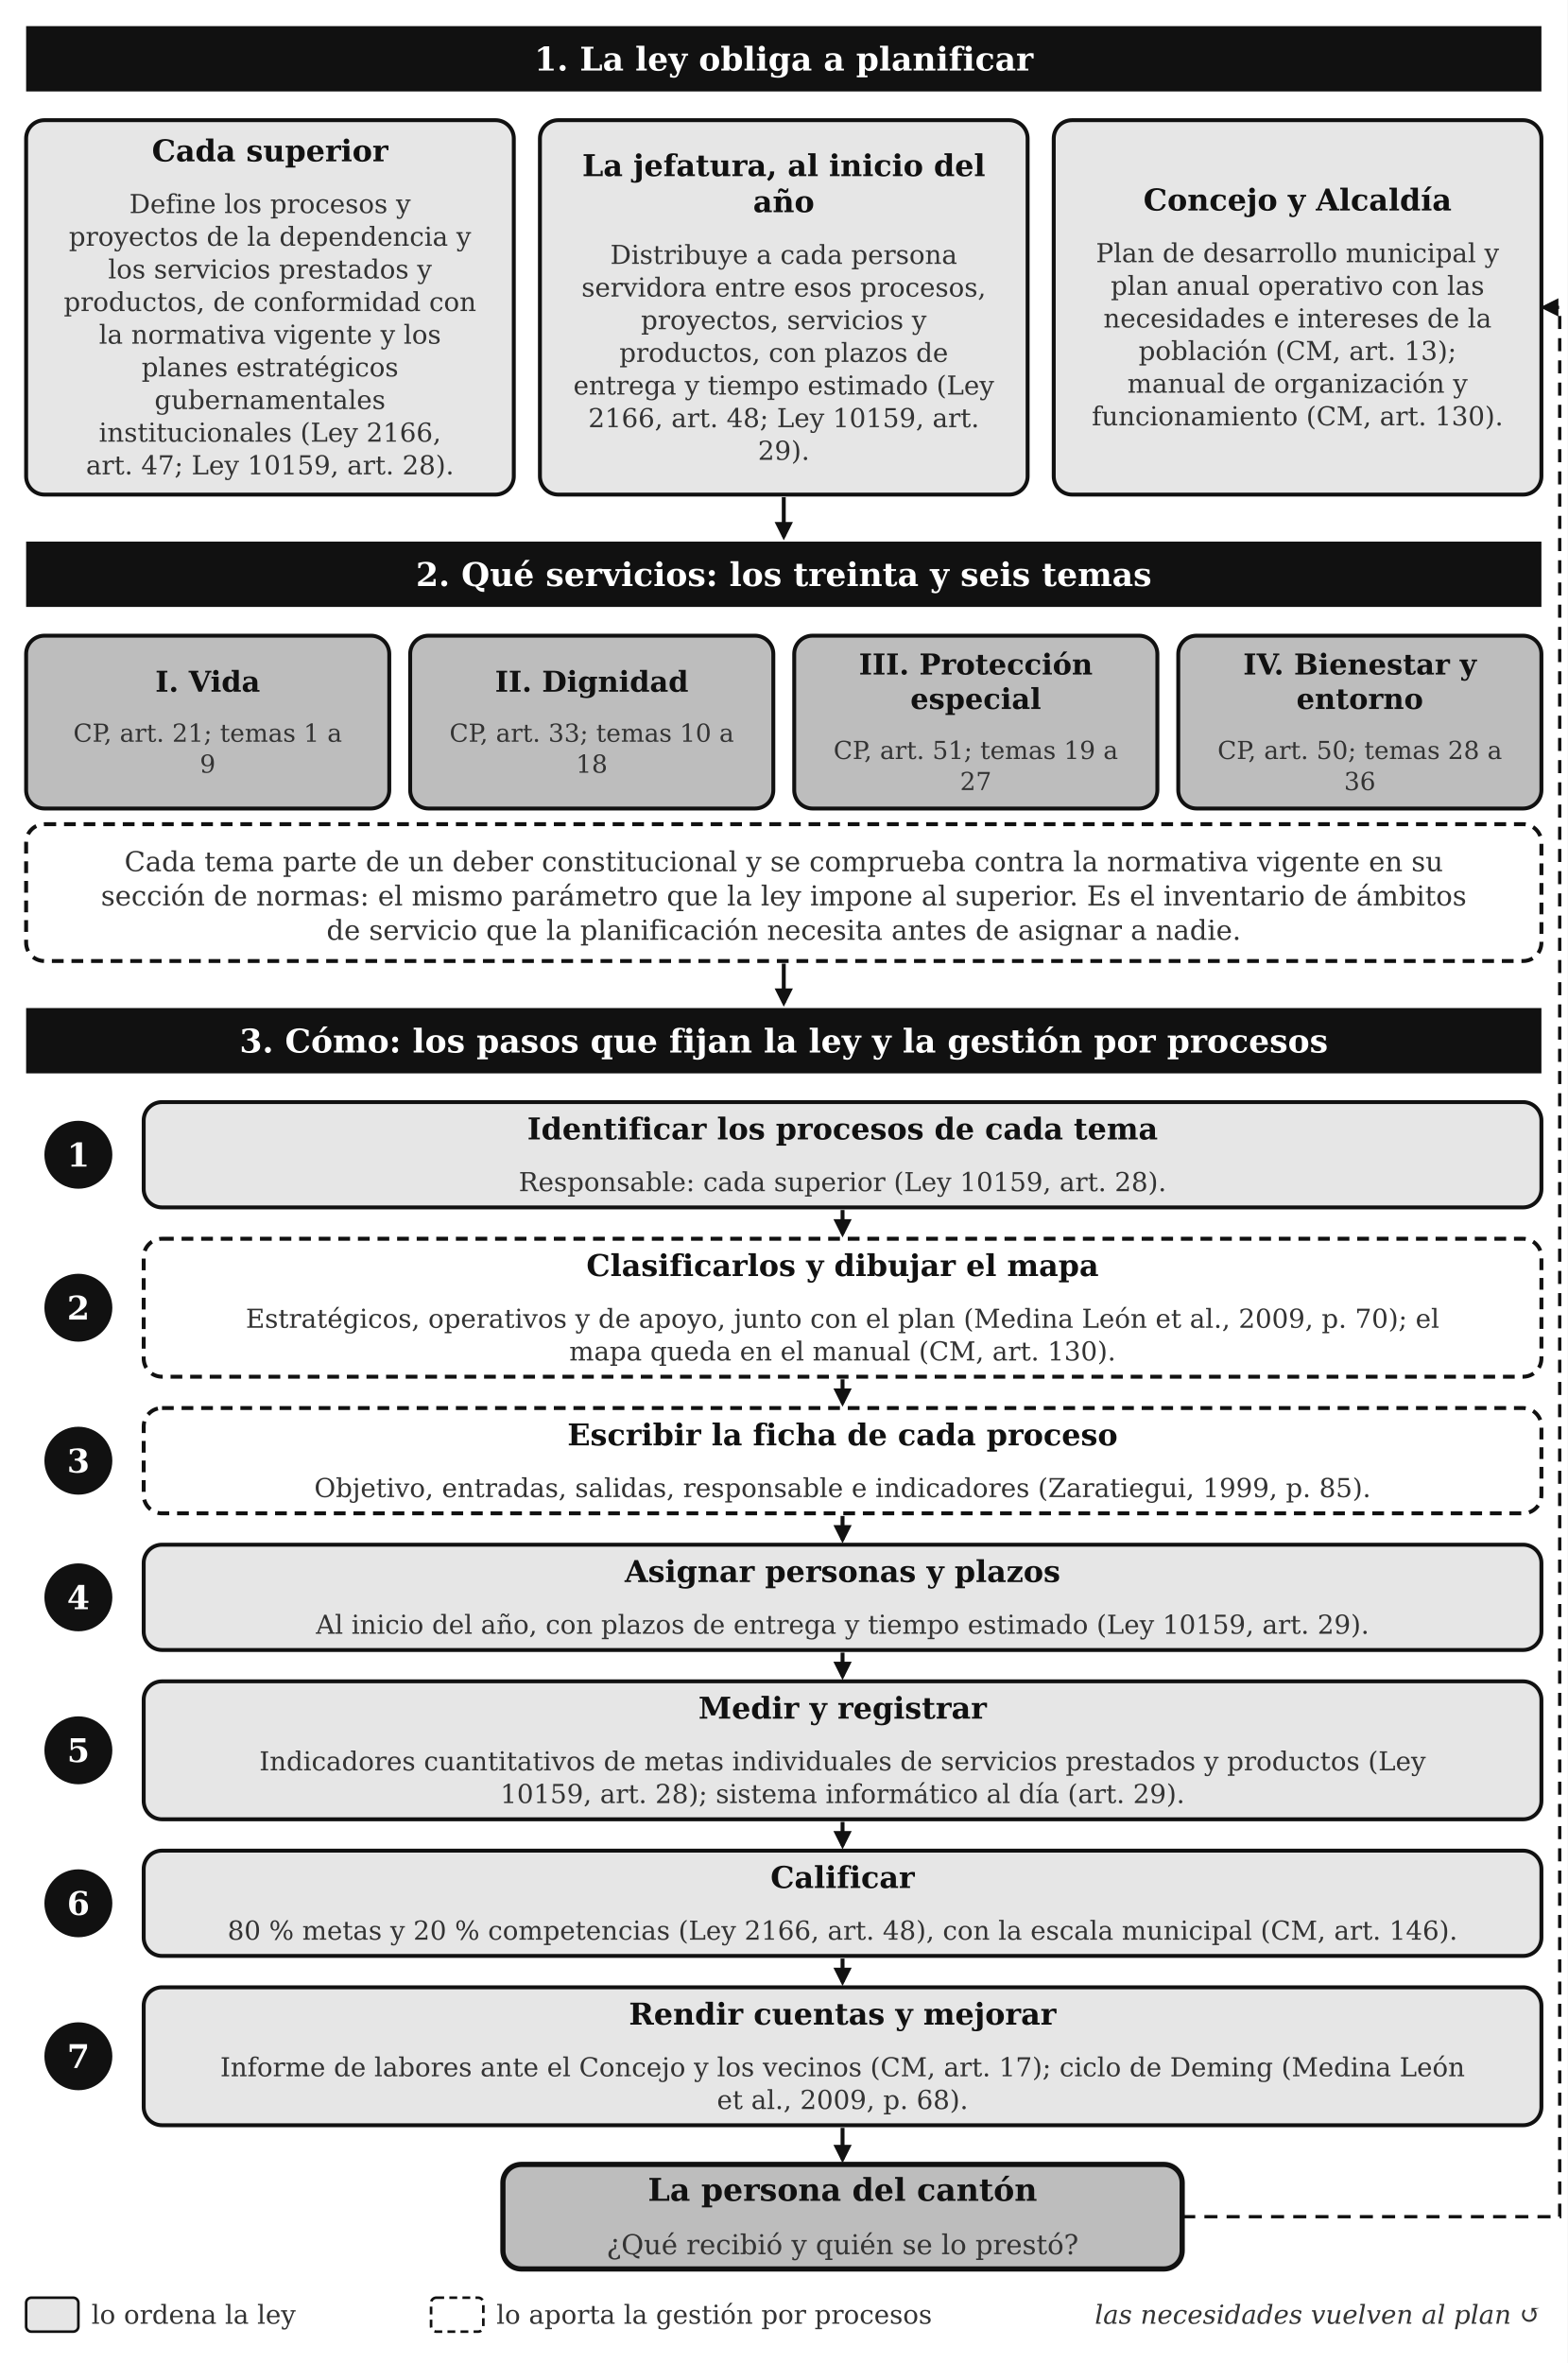
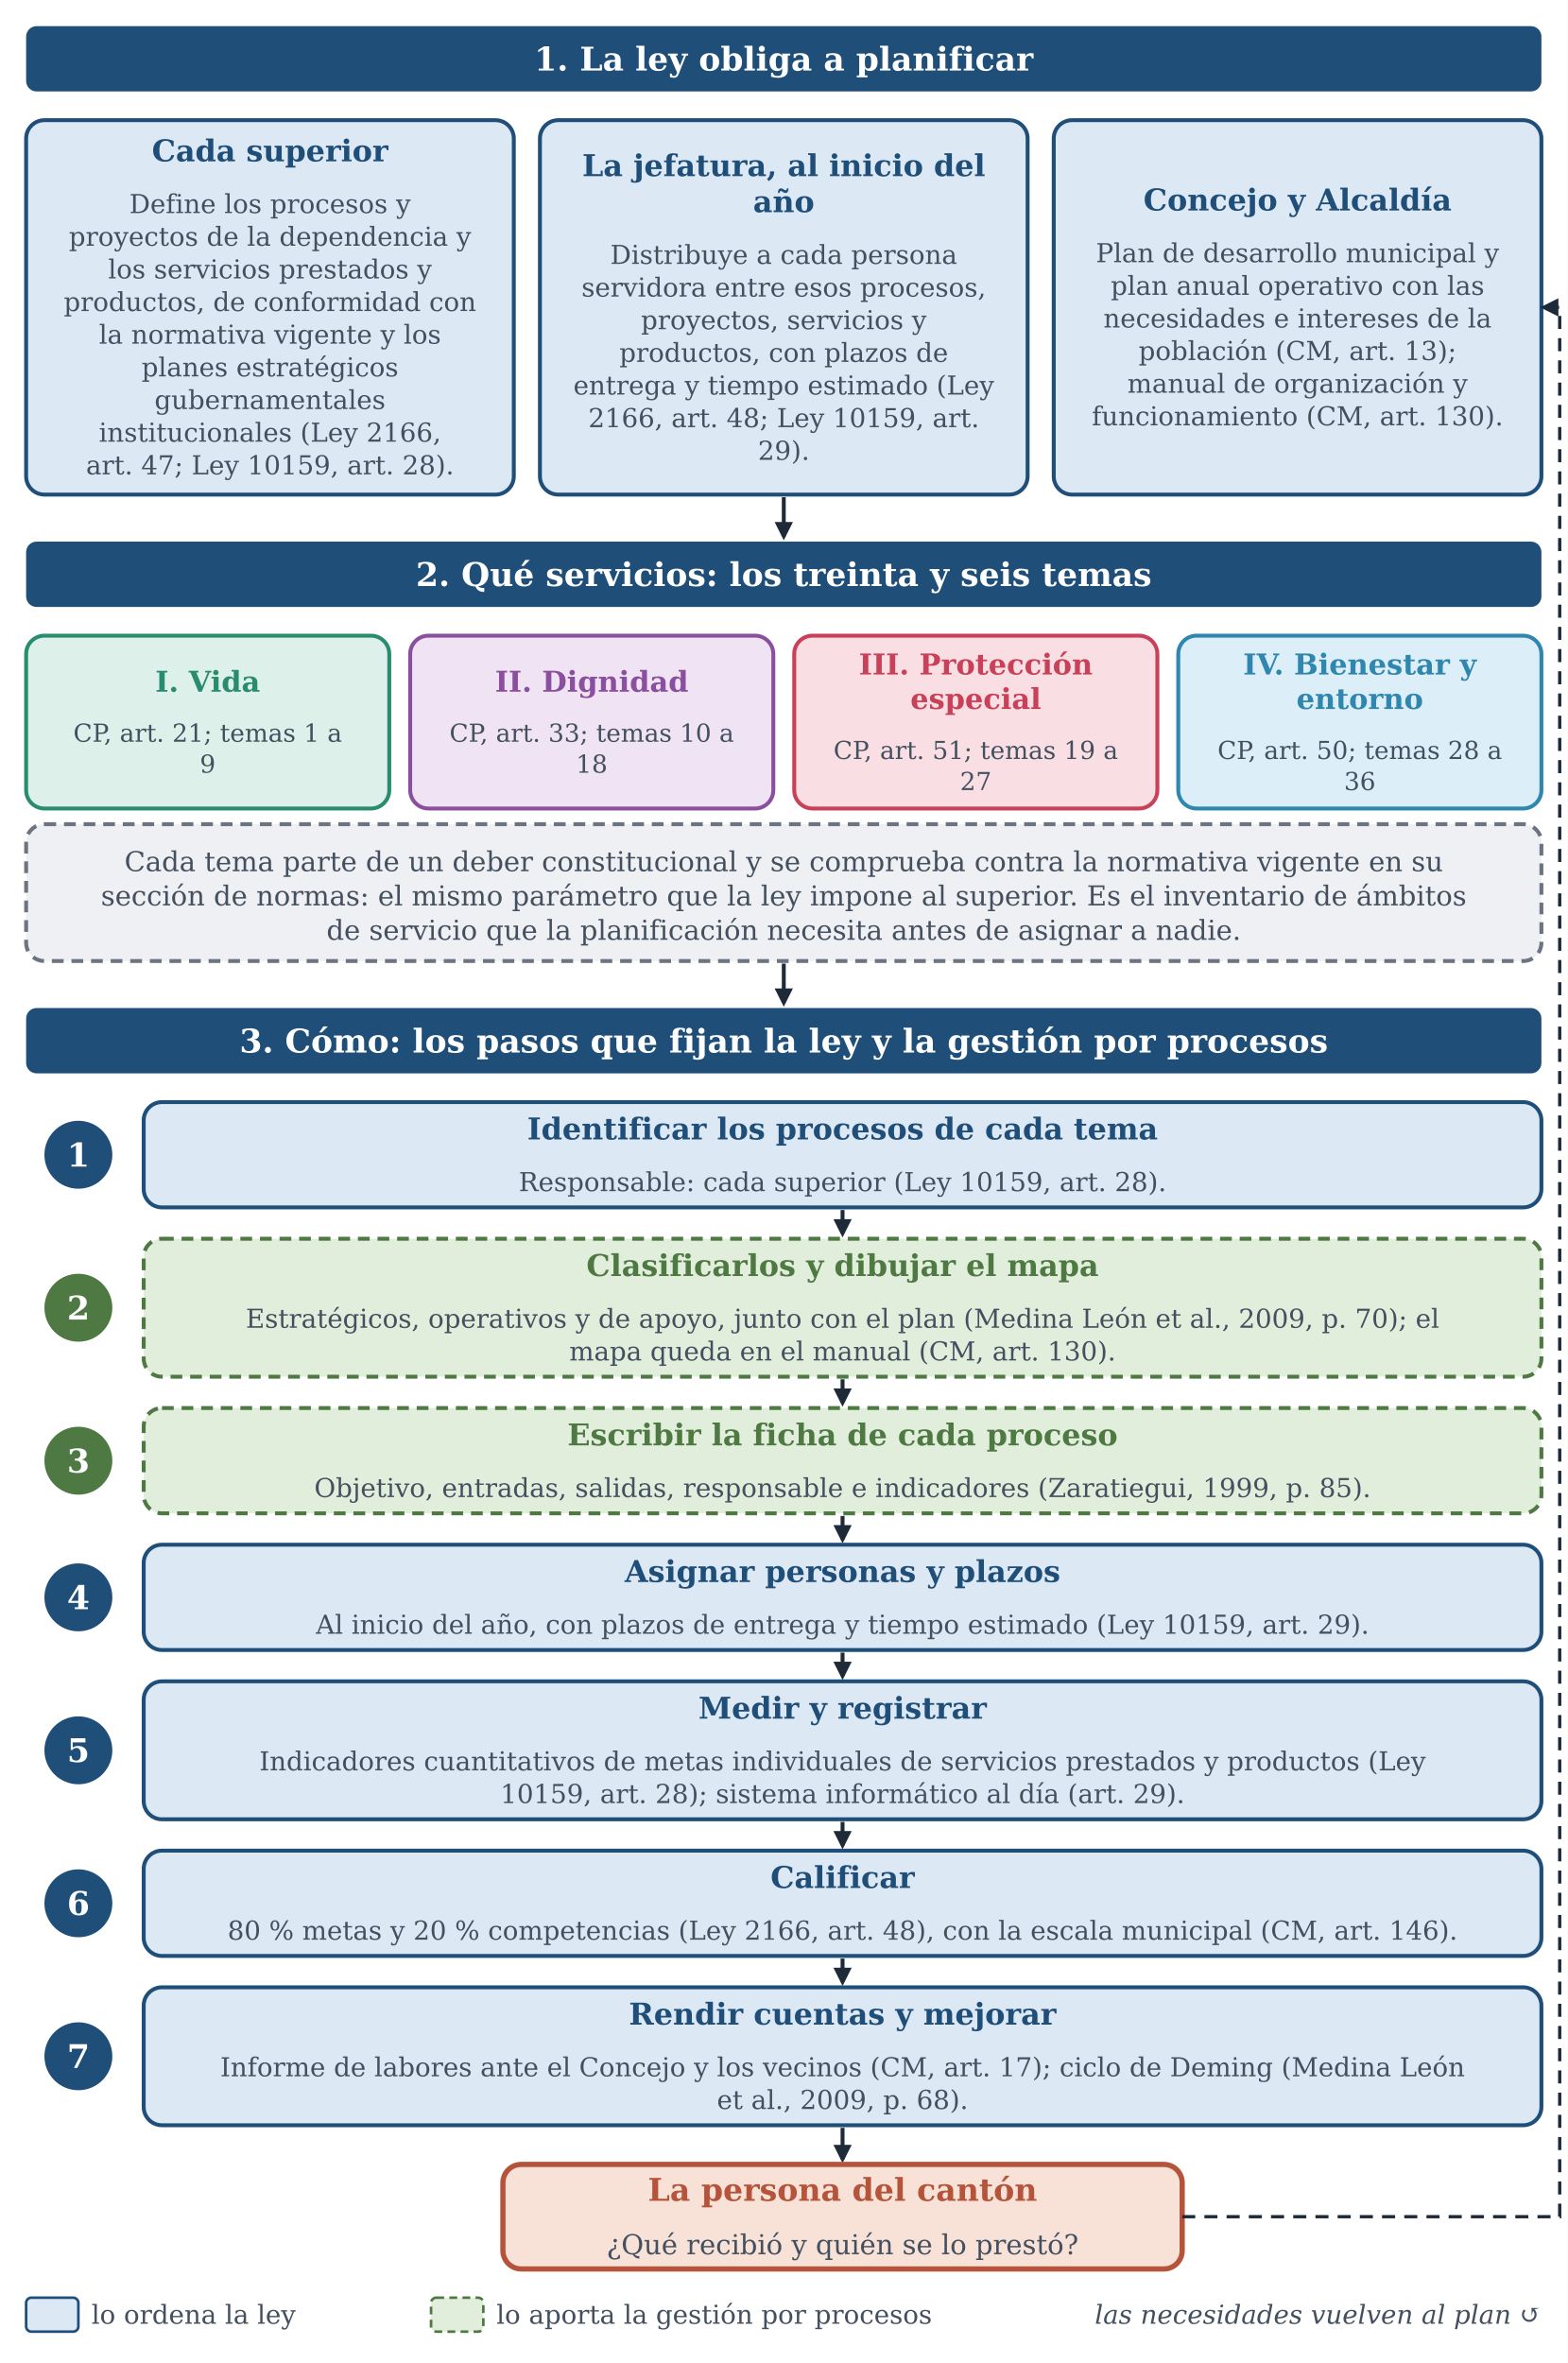
<svg xmlns="http://www.w3.org/2000/svg" width="1200" height="1808.85" viewBox="0 0 1200 1808.85" font-family="DejaVu Serif, serif">
  <defs>
    <marker id="ar" markerWidth="14" markerHeight="14" refX="11" refY="7" orient="auto" markerUnits="userSpaceOnUse">
-       <path d="M0,0 L14,7 L0,14 Z" fill="#111" />
+       <path d="M0,0 L14,7 L0,14 Z" fill="#1E2A38" />
    </marker>
  </defs>
  <rect width="100%" height="100%" fill="white" />
-   <rect x="20" y="20" width="1160" height="50" fill="#111" />
+   <rect x="20" y="20" width="1160" height="50" rx="8" fill="#1F4E79" />
  <text x="600.0" y="54.0" font-size="25" font-weight="bold" font-style="normal" text-anchor="middle" fill="white">1. La ley obliga a planificar</text>
-   <rect x="20.0" y="92" width="373.333" height="286.6" rx="14" fill="#e6e6e6" stroke="#111" stroke-width="3" />
-   <text x="206.7" y="123.5" font-size="23" font-weight="bold" font-style="normal" text-anchor="middle" fill="#111">Cada superior</text>
-   <text x="206.7" y="163.1" font-size="20" font-weight="normal" font-style="normal" text-anchor="middle" fill="#333">Define los procesos y</text>
-   <text x="206.7" y="188.1" font-size="20" font-weight="normal" font-style="normal" text-anchor="middle" fill="#333">proyectos de la dependencia y</text>
-   <text x="206.7" y="213.1" font-size="20" font-weight="normal" font-style="normal" text-anchor="middle" fill="#333">los servicios prestados y</text>
-   <text x="206.7" y="238.1" font-size="20" font-weight="normal" font-style="normal" text-anchor="middle" fill="#333">productos, de conformidad con</text>
-   <text x="206.7" y="263.1" font-size="20" font-weight="normal" font-style="normal" text-anchor="middle" fill="#333">la normativa vigente y los</text>
-   <text x="206.7" y="288.1" font-size="20" font-weight="normal" font-style="normal" text-anchor="middle" fill="#333">planes estratégicos</text>
-   <text x="206.7" y="313.1" font-size="20" font-weight="normal" font-style="normal" text-anchor="middle" fill="#333">gubernamentales</text>
-   <text x="206.7" y="338.1" font-size="20" font-weight="normal" font-style="normal" text-anchor="middle" fill="#333">institucionales (Ley 2166,</text>
-   <text x="206.7" y="363.1" font-size="20" font-weight="normal" font-style="normal" text-anchor="middle" fill="#333">art. 47; Ley 10159, art. 28).</text>
-   <rect x="413.333" y="92" width="373.333" height="286.6" rx="14" fill="#e6e6e6" stroke="#111" stroke-width="3" />
-   <text x="600.0" y="134.8" font-size="23" font-weight="bold" font-style="normal" text-anchor="middle" fill="#111">La jefatura, al inicio del</text>
-   <text x="600.0" y="162.4" font-size="23" font-weight="bold" font-style="normal" text-anchor="middle" fill="#111">año</text>
-   <text x="600.0" y="202.0" font-size="20" font-weight="normal" font-style="normal" text-anchor="middle" fill="#333">Distribuye a cada persona</text>
-   <text x="600.0" y="227.0" font-size="20" font-weight="normal" font-style="normal" text-anchor="middle" fill="#333">servidora entre esos procesos,</text>
-   <text x="600.0" y="252.0" font-size="20" font-weight="normal" font-style="normal" text-anchor="middle" fill="#333">proyectos, servicios y</text>
-   <text x="600.0" y="277.0" font-size="20" font-weight="normal" font-style="normal" text-anchor="middle" fill="#333">productos, con plazos de</text>
-   <text x="600.0" y="302.0" font-size="20" font-weight="normal" font-style="normal" text-anchor="middle" fill="#333">entrega y tiempo estimado (Ley</text>
-   <text x="600.0" y="327.0" font-size="20" font-weight="normal" font-style="normal" text-anchor="middle" fill="#333">2166, art. 48; Ley 10159, art.</text>
-   <text x="600.0" y="352.0" font-size="20" font-weight="normal" font-style="normal" text-anchor="middle" fill="#333">29).</text>
-   <rect x="806.667" y="92" width="373.333" height="286.6" rx="14" fill="#e6e6e6" stroke="#111" stroke-width="3" />
-   <text x="993.3" y="161.1" font-size="23" font-weight="bold" font-style="normal" text-anchor="middle" fill="#111">Concejo y Alcaldía</text>
-   <text x="993.3" y="200.7" font-size="20" font-weight="normal" font-style="normal" text-anchor="middle" fill="#333">Plan de desarrollo municipal y</text>
-   <text x="993.3" y="225.7" font-size="20" font-weight="normal" font-style="normal" text-anchor="middle" fill="#333">plan anual operativo con las</text>
-   <text x="993.3" y="250.7" font-size="20" font-weight="normal" font-style="normal" text-anchor="middle" fill="#333">necesidades e intereses de la</text>
-   <text x="993.3" y="275.6" font-size="20" font-weight="normal" font-style="normal" text-anchor="middle" fill="#333">población (CM, art. 13);</text>
-   <text x="993.3" y="300.6" font-size="20" font-weight="normal" font-style="normal" text-anchor="middle" fill="#333">manual de organización y</text>
-   <text x="993.3" y="325.6" font-size="20" font-weight="normal" font-style="normal" text-anchor="middle" fill="#333">funcionamiento (CM, art. 130).</text>
-   <line x1="600.0" y1="380.6" x2="600.0" y2="410.6" stroke="#111" stroke-width="3" marker-end="url(#ar)" />
-   <rect x="20" y="414.6" width="1160" height="50" fill="#111" />
+   <rect x="20.0" y="92" width="373.333" height="286.6" rx="14" fill="#DCE8F4" stroke="#1F4E79" stroke-width="3" />
+   <text x="206.7" y="123.5" font-size="23" font-weight="bold" font-style="normal" text-anchor="middle" fill="#1F4E79">Cada superior</text>
+   <text x="206.7" y="163.1" font-size="20" font-weight="normal" font-style="normal" text-anchor="middle" fill="#44505F">Define los procesos y</text>
+   <text x="206.7" y="188.1" font-size="20" font-weight="normal" font-style="normal" text-anchor="middle" fill="#44505F">proyectos de la dependencia y</text>
+   <text x="206.7" y="213.1" font-size="20" font-weight="normal" font-style="normal" text-anchor="middle" fill="#44505F">los servicios prestados y</text>
+   <text x="206.7" y="238.1" font-size="20" font-weight="normal" font-style="normal" text-anchor="middle" fill="#44505F">productos, de conformidad con</text>
+   <text x="206.7" y="263.1" font-size="20" font-weight="normal" font-style="normal" text-anchor="middle" fill="#44505F">la normativa vigente y los</text>
+   <text x="206.7" y="288.1" font-size="20" font-weight="normal" font-style="normal" text-anchor="middle" fill="#44505F">planes estratégicos</text>
+   <text x="206.7" y="313.1" font-size="20" font-weight="normal" font-style="normal" text-anchor="middle" fill="#44505F">gubernamentales</text>
+   <text x="206.7" y="338.1" font-size="20" font-weight="normal" font-style="normal" text-anchor="middle" fill="#44505F">institucionales (Ley 2166,</text>
+   <text x="206.7" y="363.1" font-size="20" font-weight="normal" font-style="normal" text-anchor="middle" fill="#44505F">art. 47; Ley 10159, art. 28).</text>
+   <rect x="413.333" y="92" width="373.333" height="286.6" rx="14" fill="#DCE8F4" stroke="#1F4E79" stroke-width="3" />
+   <text x="600.0" y="134.8" font-size="23" font-weight="bold" font-style="normal" text-anchor="middle" fill="#1F4E79">La jefatura, al inicio del</text>
+   <text x="600.0" y="162.4" font-size="23" font-weight="bold" font-style="normal" text-anchor="middle" fill="#1F4E79">año</text>
+   <text x="600.0" y="202.0" font-size="20" font-weight="normal" font-style="normal" text-anchor="middle" fill="#44505F">Distribuye a cada persona</text>
+   <text x="600.0" y="227.0" font-size="20" font-weight="normal" font-style="normal" text-anchor="middle" fill="#44505F">servidora entre esos procesos,</text>
+   <text x="600.0" y="252.0" font-size="20" font-weight="normal" font-style="normal" text-anchor="middle" fill="#44505F">proyectos, servicios y</text>
+   <text x="600.0" y="277.0" font-size="20" font-weight="normal" font-style="normal" text-anchor="middle" fill="#44505F">productos, con plazos de</text>
+   <text x="600.0" y="302.0" font-size="20" font-weight="normal" font-style="normal" text-anchor="middle" fill="#44505F">entrega y tiempo estimado (Ley</text>
+   <text x="600.0" y="327.0" font-size="20" font-weight="normal" font-style="normal" text-anchor="middle" fill="#44505F">2166, art. 48; Ley 10159, art.</text>
+   <text x="600.0" y="352.0" font-size="20" font-weight="normal" font-style="normal" text-anchor="middle" fill="#44505F">29).</text>
+   <rect x="806.667" y="92" width="373.333" height="286.6" rx="14" fill="#DCE8F4" stroke="#1F4E79" stroke-width="3" />
+   <text x="993.3" y="161.1" font-size="23" font-weight="bold" font-style="normal" text-anchor="middle" fill="#1F4E79">Concejo y Alcaldía</text>
+   <text x="993.3" y="200.7" font-size="20" font-weight="normal" font-style="normal" text-anchor="middle" fill="#44505F">Plan de desarrollo municipal y</text>
+   <text x="993.3" y="225.7" font-size="20" font-weight="normal" font-style="normal" text-anchor="middle" fill="#44505F">plan anual operativo con las</text>
+   <text x="993.3" y="250.7" font-size="20" font-weight="normal" font-style="normal" text-anchor="middle" fill="#44505F">necesidades e intereses de la</text>
+   <text x="993.3" y="275.6" font-size="20" font-weight="normal" font-style="normal" text-anchor="middle" fill="#44505F">población (CM, art. 13);</text>
+   <text x="993.3" y="300.6" font-size="20" font-weight="normal" font-style="normal" text-anchor="middle" fill="#44505F">manual de organización y</text>
+   <text x="993.3" y="325.6" font-size="20" font-weight="normal" font-style="normal" text-anchor="middle" fill="#44505F">funcionamiento (CM, art. 130).</text>
+   <line x1="600.0" y1="380.6" x2="600.0" y2="410.6" stroke="#1E2A38" stroke-width="3" marker-end="url(#ar)" />
+   <rect x="20" y="414.6" width="1160" height="50" rx="8" fill="#1F4E79" />
  <text x="600.0" y="448.6" font-size="25" font-weight="bold" font-style="normal" text-anchor="middle" fill="white">2. Qué servicios: los treinta y seis temas</text>
-   <rect x="20.0" y="486.6" width="278.0" height="132.3" rx="14" fill="#bdbdbd" stroke="#111" stroke-width="3" />
-   <text x="159.0" y="529.5" font-size="22" font-weight="bold" font-style="normal" text-anchor="middle" fill="#111">I. Vida</text>
-   <text x="159.0" y="567.8" font-size="19" font-weight="normal" font-style="normal" text-anchor="middle" fill="#333">CP, art. 21; temas 1 a</text>
-   <text x="159.0" y="591.5" font-size="19" font-weight="normal" font-style="normal" text-anchor="middle" fill="#333">9</text>
-   <rect x="314.0" y="486.6" width="278.0" height="132.3" rx="14" fill="#bdbdbd" stroke="#111" stroke-width="3" />
-   <text x="453.0" y="529.5" font-size="22" font-weight="bold" font-style="normal" text-anchor="middle" fill="#111">II. Dignidad</text>
-   <text x="453.0" y="567.8" font-size="19" font-weight="normal" font-style="normal" text-anchor="middle" fill="#333">CP, art. 33; temas 10 a</text>
-   <text x="453.0" y="591.5" font-size="19" font-weight="normal" font-style="normal" text-anchor="middle" fill="#333">18</text>
-   <rect x="608.0" y="486.6" width="278.0" height="132.3" rx="14" fill="#bdbdbd" stroke="#111" stroke-width="3" />
-   <text x="747.0" y="516.3" font-size="22" font-weight="bold" font-style="normal" text-anchor="middle" fill="#111">III. Protección</text>
-   <text x="747.0" y="542.7" font-size="22" font-weight="bold" font-style="normal" text-anchor="middle" fill="#111">especial</text>
-   <text x="747.0" y="581.0" font-size="19" font-weight="normal" font-style="normal" text-anchor="middle" fill="#333">CP, art. 51; temas 19 a</text>
-   <text x="747.0" y="604.8" font-size="19" font-weight="normal" font-style="normal" text-anchor="middle" fill="#333">27</text>
-   <rect x="902.0" y="486.6" width="278.0" height="132.3" rx="14" fill="#bdbdbd" stroke="#111" stroke-width="3" />
-   <text x="1041.0" y="516.3" font-size="22" font-weight="bold" font-style="normal" text-anchor="middle" fill="#111">IV. Bienestar y</text>
-   <text x="1041.0" y="542.7" font-size="22" font-weight="bold" font-style="normal" text-anchor="middle" fill="#111">entorno</text>
-   <text x="1041.0" y="581.0" font-size="19" font-weight="normal" font-style="normal" text-anchor="middle" fill="#333">CP, art. 50; temas 28 a</text>
-   <text x="1041.0" y="604.8" font-size="19" font-weight="normal" font-style="normal" text-anchor="middle" fill="#333">36</text>
-   <rect x="20" y="630.9" width="1160" height="104.75" rx="14" fill="white" stroke="#111" stroke-width="3" stroke-dasharray="9,6" />
-   <text x="600.0" y="666.9" font-size="21" font-weight="normal" font-style="normal" text-anchor="middle" fill="#333">Cada tema parte de un deber constitucional y se comprueba contra la normativa vigente en su</text>
-   <text x="600.0" y="693.1" font-size="21" font-weight="normal" font-style="normal" text-anchor="middle" fill="#333">sección de normas: el mismo parámetro que la ley impone al superior. Es el inventario de ámbitos</text>
-   <text x="600.0" y="719.4" font-size="21" font-weight="normal" font-style="normal" text-anchor="middle" fill="#333">de servicio que la planificación necesita antes de asignar a nadie.</text>
-   <line x1="600.0" y1="737.65" x2="600.0" y2="767.65" stroke="#111" stroke-width="3" marker-end="url(#ar)" />
-   <rect x="20" y="771.65" width="1160" height="50" fill="#111" />
+   <rect x="20.0" y="486.6" width="278.0" height="132.3" rx="14" fill="#DDF1EA" stroke="#2A8C6E" stroke-width="3" />
+   <text x="159.0" y="529.5" font-size="22" font-weight="bold" font-style="normal" text-anchor="middle" fill="#2A8C6E">I. Vida</text>
+   <text x="159.0" y="567.8" font-size="19" font-weight="normal" font-style="normal" text-anchor="middle" fill="#44505F">CP, art. 21; temas 1 a</text>
+   <text x="159.0" y="591.5" font-size="19" font-weight="normal" font-style="normal" text-anchor="middle" fill="#44505F">9</text>
+   <rect x="314.0" y="486.6" width="278.0" height="132.3" rx="14" fill="#EFE3F4" stroke="#8A4F9E" stroke-width="3" />
+   <text x="453.0" y="529.5" font-size="22" font-weight="bold" font-style="normal" text-anchor="middle" fill="#8A4F9E">II. Dignidad</text>
+   <text x="453.0" y="567.8" font-size="19" font-weight="normal" font-style="normal" text-anchor="middle" fill="#44505F">CP, art. 33; temas 10 a</text>
+   <text x="453.0" y="591.5" font-size="19" font-weight="normal" font-style="normal" text-anchor="middle" fill="#44505F">18</text>
+   <rect x="608.0" y="486.6" width="278.0" height="132.3" rx="14" fill="#F9DFE4" stroke="#C94158" stroke-width="3" />
+   <text x="747.0" y="516.3" font-size="22" font-weight="bold" font-style="normal" text-anchor="middle" fill="#C94158">III. Protección</text>
+   <text x="747.0" y="542.7" font-size="22" font-weight="bold" font-style="normal" text-anchor="middle" fill="#C94158">especial</text>
+   <text x="747.0" y="581.0" font-size="19" font-weight="normal" font-style="normal" text-anchor="middle" fill="#44505F">CP, art. 51; temas 19 a</text>
+   <text x="747.0" y="604.8" font-size="19" font-weight="normal" font-style="normal" text-anchor="middle" fill="#44505F">27</text>
+   <rect x="902.0" y="486.6" width="278.0" height="132.3" rx="14" fill="#DCEEF7" stroke="#2F86AE" stroke-width="3" />
+   <text x="1041.0" y="516.3" font-size="22" font-weight="bold" font-style="normal" text-anchor="middle" fill="#2F86AE">IV. Bienestar y</text>
+   <text x="1041.0" y="542.7" font-size="22" font-weight="bold" font-style="normal" text-anchor="middle" fill="#2F86AE">entorno</text>
+   <text x="1041.0" y="581.0" font-size="19" font-weight="normal" font-style="normal" text-anchor="middle" fill="#44505F">CP, art. 50; temas 28 a</text>
+   <text x="1041.0" y="604.8" font-size="19" font-weight="normal" font-style="normal" text-anchor="middle" fill="#44505F">36</text>
+   <rect x="20" y="630.9" width="1160" height="104.75" rx="14" fill="#EEF0F3" stroke="#6B7480" stroke-width="3" stroke-dasharray="9,6" />
+   <text x="600.0" y="666.9" font-size="21" font-weight="normal" font-style="normal" text-anchor="middle" fill="#44505F">Cada tema parte de un deber constitucional y se comprueba contra la normativa vigente en su</text>
+   <text x="600.0" y="693.1" font-size="21" font-weight="normal" font-style="normal" text-anchor="middle" fill="#44505F">sección de normas: el mismo parámetro que la ley impone al superior. Es el inventario de ámbitos</text>
+   <text x="600.0" y="719.4" font-size="21" font-weight="normal" font-style="normal" text-anchor="middle" fill="#44505F">de servicio que la planificación necesita antes de asignar a nadie.</text>
+   <line x1="600.0" y1="737.65" x2="600.0" y2="767.65" stroke="#1E2A38" stroke-width="3" marker-end="url(#ar)" />
+   <rect x="20" y="771.65" width="1160" height="50" rx="8" fill="#1F4E79" />
  <text x="600.0" y="805.7" font-size="25" font-weight="bold" font-style="normal" text-anchor="middle" fill="white">3. Cómo: los pasos que fijan la ley y la gestión por procesos</text>
-   <circle cx="60" cy="883.95" r="26" fill="#111" />
+   <circle cx="60" cy="883.95" r="26" fill="#1F4E79" />
  <text x="60.0" y="893.0" font-size="25" font-weight="bold" font-style="normal" text-anchor="middle" fill="white">1</text>
-   <rect x="110" y="843.65" width="1070" height="80.6" rx="14" fill="#e6e6e6" stroke="#111" stroke-width="3" />
-   <text x="645.0" y="872.2" font-size="23" font-weight="bold" font-style="normal" text-anchor="middle" fill="#111">Identificar los procesos de cada tema</text>
-   <text x="645.0" y="911.8" font-size="20" font-weight="normal" font-style="normal" text-anchor="middle" fill="#333">Responsable: cada superior (Ley 10159, art. 28).</text>
-   <line x1="645.0" y1="926.25" x2="645.0" y2="944.25" stroke="#111" stroke-width="3" marker-end="url(#ar)" />
-   <circle cx="60" cy="1001.05" r="26" fill="#111" />
+   <rect x="110" y="843.65" width="1070" height="80.6" rx="14" fill="#DCE8F4" stroke="#1F4E79" stroke-width="3" />
+   <text x="645.0" y="872.2" font-size="23" font-weight="bold" font-style="normal" text-anchor="middle" fill="#1F4E79">Identificar los procesos de cada tema</text>
+   <text x="645.0" y="911.8" font-size="20" font-weight="normal" font-style="normal" text-anchor="middle" fill="#44505F">Responsable: cada superior (Ley 10159, art. 28).</text>
+   <line x1="645.0" y1="926.25" x2="645.0" y2="944.25" stroke="#1E2A38" stroke-width="3" marker-end="url(#ar)" />
+   <circle cx="60" cy="1001.05" r="26" fill="#4F7942" />
  <text x="60.0" y="1010.1" font-size="25" font-weight="bold" font-style="normal" text-anchor="middle" fill="white">2</text>
-   <rect x="110" y="948.25" width="1070" height="105.6" rx="14" fill="white" stroke="#111" stroke-width="3" stroke-dasharray="9,6" />
-   <text x="645.0" y="976.8" font-size="23" font-weight="bold" font-style="normal" text-anchor="middle" fill="#111">Clasificarlos y dibujar el mapa</text>
-   <text x="645.0" y="1016.4" font-size="20" font-weight="normal" font-style="normal" text-anchor="middle" fill="#333">Estratégicos, operativos y de apoyo, junto con el plan (Medina León et al., 2009, p. 70); el</text>
-   <text x="645.0" y="1041.4" font-size="20" font-weight="normal" font-style="normal" text-anchor="middle" fill="#333">mapa queda en el manual (CM, art. 130).</text>
-   <line x1="645.0" y1="1055.85" x2="645.0" y2="1073.85" stroke="#111" stroke-width="3" marker-end="url(#ar)" />
-   <circle cx="60" cy="1118.15" r="26" fill="#111" />
+   <rect x="110" y="948.25" width="1070" height="105.6" rx="14" fill="#E2EEDC" stroke="#4F7942" stroke-width="3" stroke-dasharray="9,6" />
+   <text x="645.0" y="976.8" font-size="23" font-weight="bold" font-style="normal" text-anchor="middle" fill="#4F7942">Clasificarlos y dibujar el mapa</text>
+   <text x="645.0" y="1016.4" font-size="20" font-weight="normal" font-style="normal" text-anchor="middle" fill="#44505F">Estratégicos, operativos y de apoyo, junto con el plan (Medina León et al., 2009, p. 70); el</text>
+   <text x="645.0" y="1041.4" font-size="20" font-weight="normal" font-style="normal" text-anchor="middle" fill="#44505F">mapa queda en el manual (CM, art. 130).</text>
+   <line x1="645.0" y1="1055.85" x2="645.0" y2="1073.85" stroke="#1E2A38" stroke-width="3" marker-end="url(#ar)" />
+   <circle cx="60" cy="1118.15" r="26" fill="#4F7942" />
  <text x="60.0" y="1127.2" font-size="25" font-weight="bold" font-style="normal" text-anchor="middle" fill="white">3</text>
-   <rect x="110" y="1077.85" width="1070" height="80.6" rx="14" fill="white" stroke="#111" stroke-width="3" stroke-dasharray="9,6" />
-   <text x="645.0" y="1106.4" font-size="23" font-weight="bold" font-style="normal" text-anchor="middle" fill="#111">Escribir la ficha de cada proceso</text>
-   <text x="645.0" y="1146.0" font-size="20" font-weight="normal" font-style="normal" text-anchor="middle" fill="#333">Objetivo, entradas, salidas, responsable e indicadores (Zaratiegui, 1999, p. 85).</text>
-   <line x1="645.0" y1="1160.45" x2="645.0" y2="1178.45" stroke="#111" stroke-width="3" marker-end="url(#ar)" />
-   <circle cx="60" cy="1222.75" r="26" fill="#111" />
+   <rect x="110" y="1077.85" width="1070" height="80.6" rx="14" fill="#E2EEDC" stroke="#4F7942" stroke-width="3" stroke-dasharray="9,6" />
+   <text x="645.0" y="1106.4" font-size="23" font-weight="bold" font-style="normal" text-anchor="middle" fill="#4F7942">Escribir la ficha de cada proceso</text>
+   <text x="645.0" y="1146.0" font-size="20" font-weight="normal" font-style="normal" text-anchor="middle" fill="#44505F">Objetivo, entradas, salidas, responsable e indicadores (Zaratiegui, 1999, p. 85).</text>
+   <line x1="645.0" y1="1160.45" x2="645.0" y2="1178.45" stroke="#1E2A38" stroke-width="3" marker-end="url(#ar)" />
+   <circle cx="60" cy="1222.75" r="26" fill="#1F4E79" />
  <text x="60.0" y="1231.8" font-size="25" font-weight="bold" font-style="normal" text-anchor="middle" fill="white">4</text>
-   <rect x="110" y="1182.45" width="1070" height="80.6" rx="14" fill="#e6e6e6" stroke="#111" stroke-width="3" />
-   <text x="645.0" y="1211.0" font-size="23" font-weight="bold" font-style="normal" text-anchor="middle" fill="#111">Asignar personas y plazos</text>
-   <text x="645.0" y="1250.6" font-size="20" font-weight="normal" font-style="normal" text-anchor="middle" fill="#333">Al inicio del año, con plazos de entrega y tiempo estimado (Ley 10159, art. 29).</text>
-   <line x1="645.0" y1="1265.05" x2="645.0" y2="1283.05" stroke="#111" stroke-width="3" marker-end="url(#ar)" />
-   <circle cx="60" cy="1339.85" r="26" fill="#111" />
+   <rect x="110" y="1182.45" width="1070" height="80.6" rx="14" fill="#DCE8F4" stroke="#1F4E79" stroke-width="3" />
+   <text x="645.0" y="1211.0" font-size="23" font-weight="bold" font-style="normal" text-anchor="middle" fill="#1F4E79">Asignar personas y plazos</text>
+   <text x="645.0" y="1250.6" font-size="20" font-weight="normal" font-style="normal" text-anchor="middle" fill="#44505F">Al inicio del año, con plazos de entrega y tiempo estimado (Ley 10159, art. 29).</text>
+   <line x1="645.0" y1="1265.05" x2="645.0" y2="1283.05" stroke="#1E2A38" stroke-width="3" marker-end="url(#ar)" />
+   <circle cx="60" cy="1339.85" r="26" fill="#1F4E79" />
  <text x="60.0" y="1348.8" font-size="25" font-weight="bold" font-style="normal" text-anchor="middle" fill="white">5</text>
-   <rect x="110" y="1287.05" width="1070" height="105.6" rx="14" fill="#e6e6e6" stroke="#111" stroke-width="3" />
-   <text x="645.0" y="1315.6" font-size="23" font-weight="bold" font-style="normal" text-anchor="middle" fill="#111">Medir y registrar</text>
-   <text x="645.0" y="1355.2" font-size="20" font-weight="normal" font-style="normal" text-anchor="middle" fill="#333">Indicadores cuantitativos de metas individuales de servicios prestados y productos (Ley</text>
-   <text x="645.0" y="1380.2" font-size="20" font-weight="normal" font-style="normal" text-anchor="middle" fill="#333">10159, art. 28); sistema informático al día (art. 29).</text>
-   <line x1="645.0" y1="1394.65" x2="645.0" y2="1412.65" stroke="#111" stroke-width="3" marker-end="url(#ar)" />
-   <circle cx="60" cy="1456.95" r="26" fill="#111" />
+   <rect x="110" y="1287.05" width="1070" height="105.6" rx="14" fill="#DCE8F4" stroke="#1F4E79" stroke-width="3" />
+   <text x="645.0" y="1315.6" font-size="23" font-weight="bold" font-style="normal" text-anchor="middle" fill="#1F4E79">Medir y registrar</text>
+   <text x="645.0" y="1355.2" font-size="20" font-weight="normal" font-style="normal" text-anchor="middle" fill="#44505F">Indicadores cuantitativos de metas individuales de servicios prestados y productos (Ley</text>
+   <text x="645.0" y="1380.2" font-size="20" font-weight="normal" font-style="normal" text-anchor="middle" fill="#44505F">10159, art. 28); sistema informático al día (art. 29).</text>
+   <line x1="645.0" y1="1394.65" x2="645.0" y2="1412.65" stroke="#1E2A38" stroke-width="3" marker-end="url(#ar)" />
+   <circle cx="60" cy="1456.95" r="26" fill="#1F4E79" />
  <text x="60.0" y="1465.9" font-size="25" font-weight="bold" font-style="normal" text-anchor="middle" fill="white">6</text>
-   <rect x="110" y="1416.65" width="1070" height="80.6" rx="14" fill="#e6e6e6" stroke="#111" stroke-width="3" />
-   <text x="645.0" y="1445.2" font-size="23" font-weight="bold" font-style="normal" text-anchor="middle" fill="#111">Calificar</text>
-   <text x="645.0" y="1484.8" font-size="20" font-weight="normal" font-style="normal" text-anchor="middle" fill="#333">80 % metas y 20 % competencias (Ley 2166, art. 48), con la escala municipal (CM, art. 146).</text>
-   <line x1="645.0" y1="1499.25" x2="645.0" y2="1517.25" stroke="#111" stroke-width="3" marker-end="url(#ar)" />
-   <circle cx="60" cy="1574.05" r="26" fill="#111" />
+   <rect x="110" y="1416.65" width="1070" height="80.6" rx="14" fill="#DCE8F4" stroke="#1F4E79" stroke-width="3" />
+   <text x="645.0" y="1445.2" font-size="23" font-weight="bold" font-style="normal" text-anchor="middle" fill="#1F4E79">Calificar</text>
+   <text x="645.0" y="1484.8" font-size="20" font-weight="normal" font-style="normal" text-anchor="middle" fill="#44505F">80 % metas y 20 % competencias (Ley 2166, art. 48), con la escala municipal (CM, art. 146).</text>
+   <line x1="645.0" y1="1499.25" x2="645.0" y2="1517.25" stroke="#1E2A38" stroke-width="3" marker-end="url(#ar)" />
+   <circle cx="60" cy="1574.05" r="26" fill="#1F4E79" />
  <text x="60.0" y="1583.0" font-size="25" font-weight="bold" font-style="normal" text-anchor="middle" fill="white">7</text>
-   <rect x="110" y="1521.25" width="1070" height="105.6" rx="14" fill="#e6e6e6" stroke="#111" stroke-width="3" />
-   <text x="645.0" y="1549.8" font-size="23" font-weight="bold" font-style="normal" text-anchor="middle" fill="#111">Rendir cuentas y mejorar</text>
-   <text x="645.0" y="1589.4" font-size="20" font-weight="normal" font-style="normal" text-anchor="middle" fill="#333">Informe de labores ante el Concejo y los vecinos (CM, art. 17); ciclo de Deming (Medina León</text>
-   <text x="645.0" y="1614.4" font-size="20" font-weight="normal" font-style="normal" text-anchor="middle" fill="#333">et al., 2009, p. 68).</text>
-   <line x1="645.0" y1="1628.85" x2="645.0" y2="1652.85" stroke="#111" stroke-width="3" marker-end="url(#ar)" />
-   <rect x="385.0" y="1656.85" width="520" height="80" rx="14" fill="#bdbdbd" stroke="#111" stroke-width="4" />
-   <text x="645.0" y="1684.7" font-size="24" font-weight="bold" font-style="normal" text-anchor="middle" fill="#111">La persona del cantón</text>
-   <text x="645.0" y="1725.6" font-size="21" font-weight="normal" font-style="normal" text-anchor="middle" fill="#333">¿Qué recibió y quién se lo prestó?</text>
-   <path d="M 905.0 1696.85 L 1194 1696.85 L 1194 235.3 L 1182 235.3" fill="none" stroke="#111" stroke-width="2.5" marker-end="url(#ar)" stroke-dasharray="10,7" />
-   <rect x="20" y="1758.85" width="40" height="26" rx="4" fill="#e6e6e6" stroke="#111" stroke-width="2" />
-   <text x="70.0" y="1778.8" font-size="20" font-weight="normal" font-style="normal" text-anchor="start" fill="#333">lo ordena la ley</text>
-   <rect x="330" y="1758.85" width="40" height="26" rx="4" fill="white" stroke="#111" stroke-width="2" stroke-dasharray="6,4" />
-   <text x="380.0" y="1778.8" font-size="20" font-weight="normal" font-style="normal" text-anchor="start" fill="#333">lo aporta la gestión por procesos</text>
-   <text x="1180.0" y="1778.8" font-size="20" font-weight="normal" font-style="italic" text-anchor="end" fill="#333">las necesidades vuelven al plan ↺</text>
+   <rect x="110" y="1521.25" width="1070" height="105.6" rx="14" fill="#DCE8F4" stroke="#1F4E79" stroke-width="3" />
+   <text x="645.0" y="1549.8" font-size="23" font-weight="bold" font-style="normal" text-anchor="middle" fill="#1F4E79">Rendir cuentas y mejorar</text>
+   <text x="645.0" y="1589.4" font-size="20" font-weight="normal" font-style="normal" text-anchor="middle" fill="#44505F">Informe de labores ante el Concejo y los vecinos (CM, art. 17); ciclo de Deming (Medina León</text>
+   <text x="645.0" y="1614.4" font-size="20" font-weight="normal" font-style="normal" text-anchor="middle" fill="#44505F">et al., 2009, p. 68).</text>
+   <line x1="645.0" y1="1628.85" x2="645.0" y2="1652.85" stroke="#1E2A38" stroke-width="3" marker-end="url(#ar)" />
+   <rect x="385.0" y="1656.85" width="520" height="80" rx="14" fill="#F8E2D8" stroke="#B5543A" stroke-width="4" />
+   <text x="645.0" y="1684.7" font-size="24" font-weight="bold" font-style="normal" text-anchor="middle" fill="#B5543A">La persona del cantón</text>
+   <text x="645.0" y="1725.6" font-size="21" font-weight="normal" font-style="normal" text-anchor="middle" fill="#44505F">¿Qué recibió y quién se lo prestó?</text>
+   <path d="M 905.0 1696.85 L 1194 1696.85 L 1194 235.3 L 1182 235.3" fill="none" stroke="#1E2A38" stroke-width="2.5" marker-end="url(#ar)" stroke-dasharray="10,7" />
+   <rect x="20" y="1758.85" width="40" height="26" rx="4" fill="#DCE8F4" stroke="#1F4E79" stroke-width="2" />
+   <text x="70.0" y="1778.8" font-size="20" font-weight="normal" font-style="normal" text-anchor="start" fill="#44505F">lo ordena la ley</text>
+   <rect x="330" y="1758.85" width="40" height="26" rx="4" fill="#E2EEDC" stroke="#4F7942" stroke-width="2" stroke-dasharray="6,4" />
+   <text x="380.0" y="1778.8" font-size="20" font-weight="normal" font-style="normal" text-anchor="start" fill="#44505F">lo aporta la gestión por procesos</text>
+   <text x="1180.0" y="1778.8" font-size="20" font-weight="normal" font-style="italic" text-anchor="end" fill="#44505F">las necesidades vuelven al plan ↺</text>
</svg>
